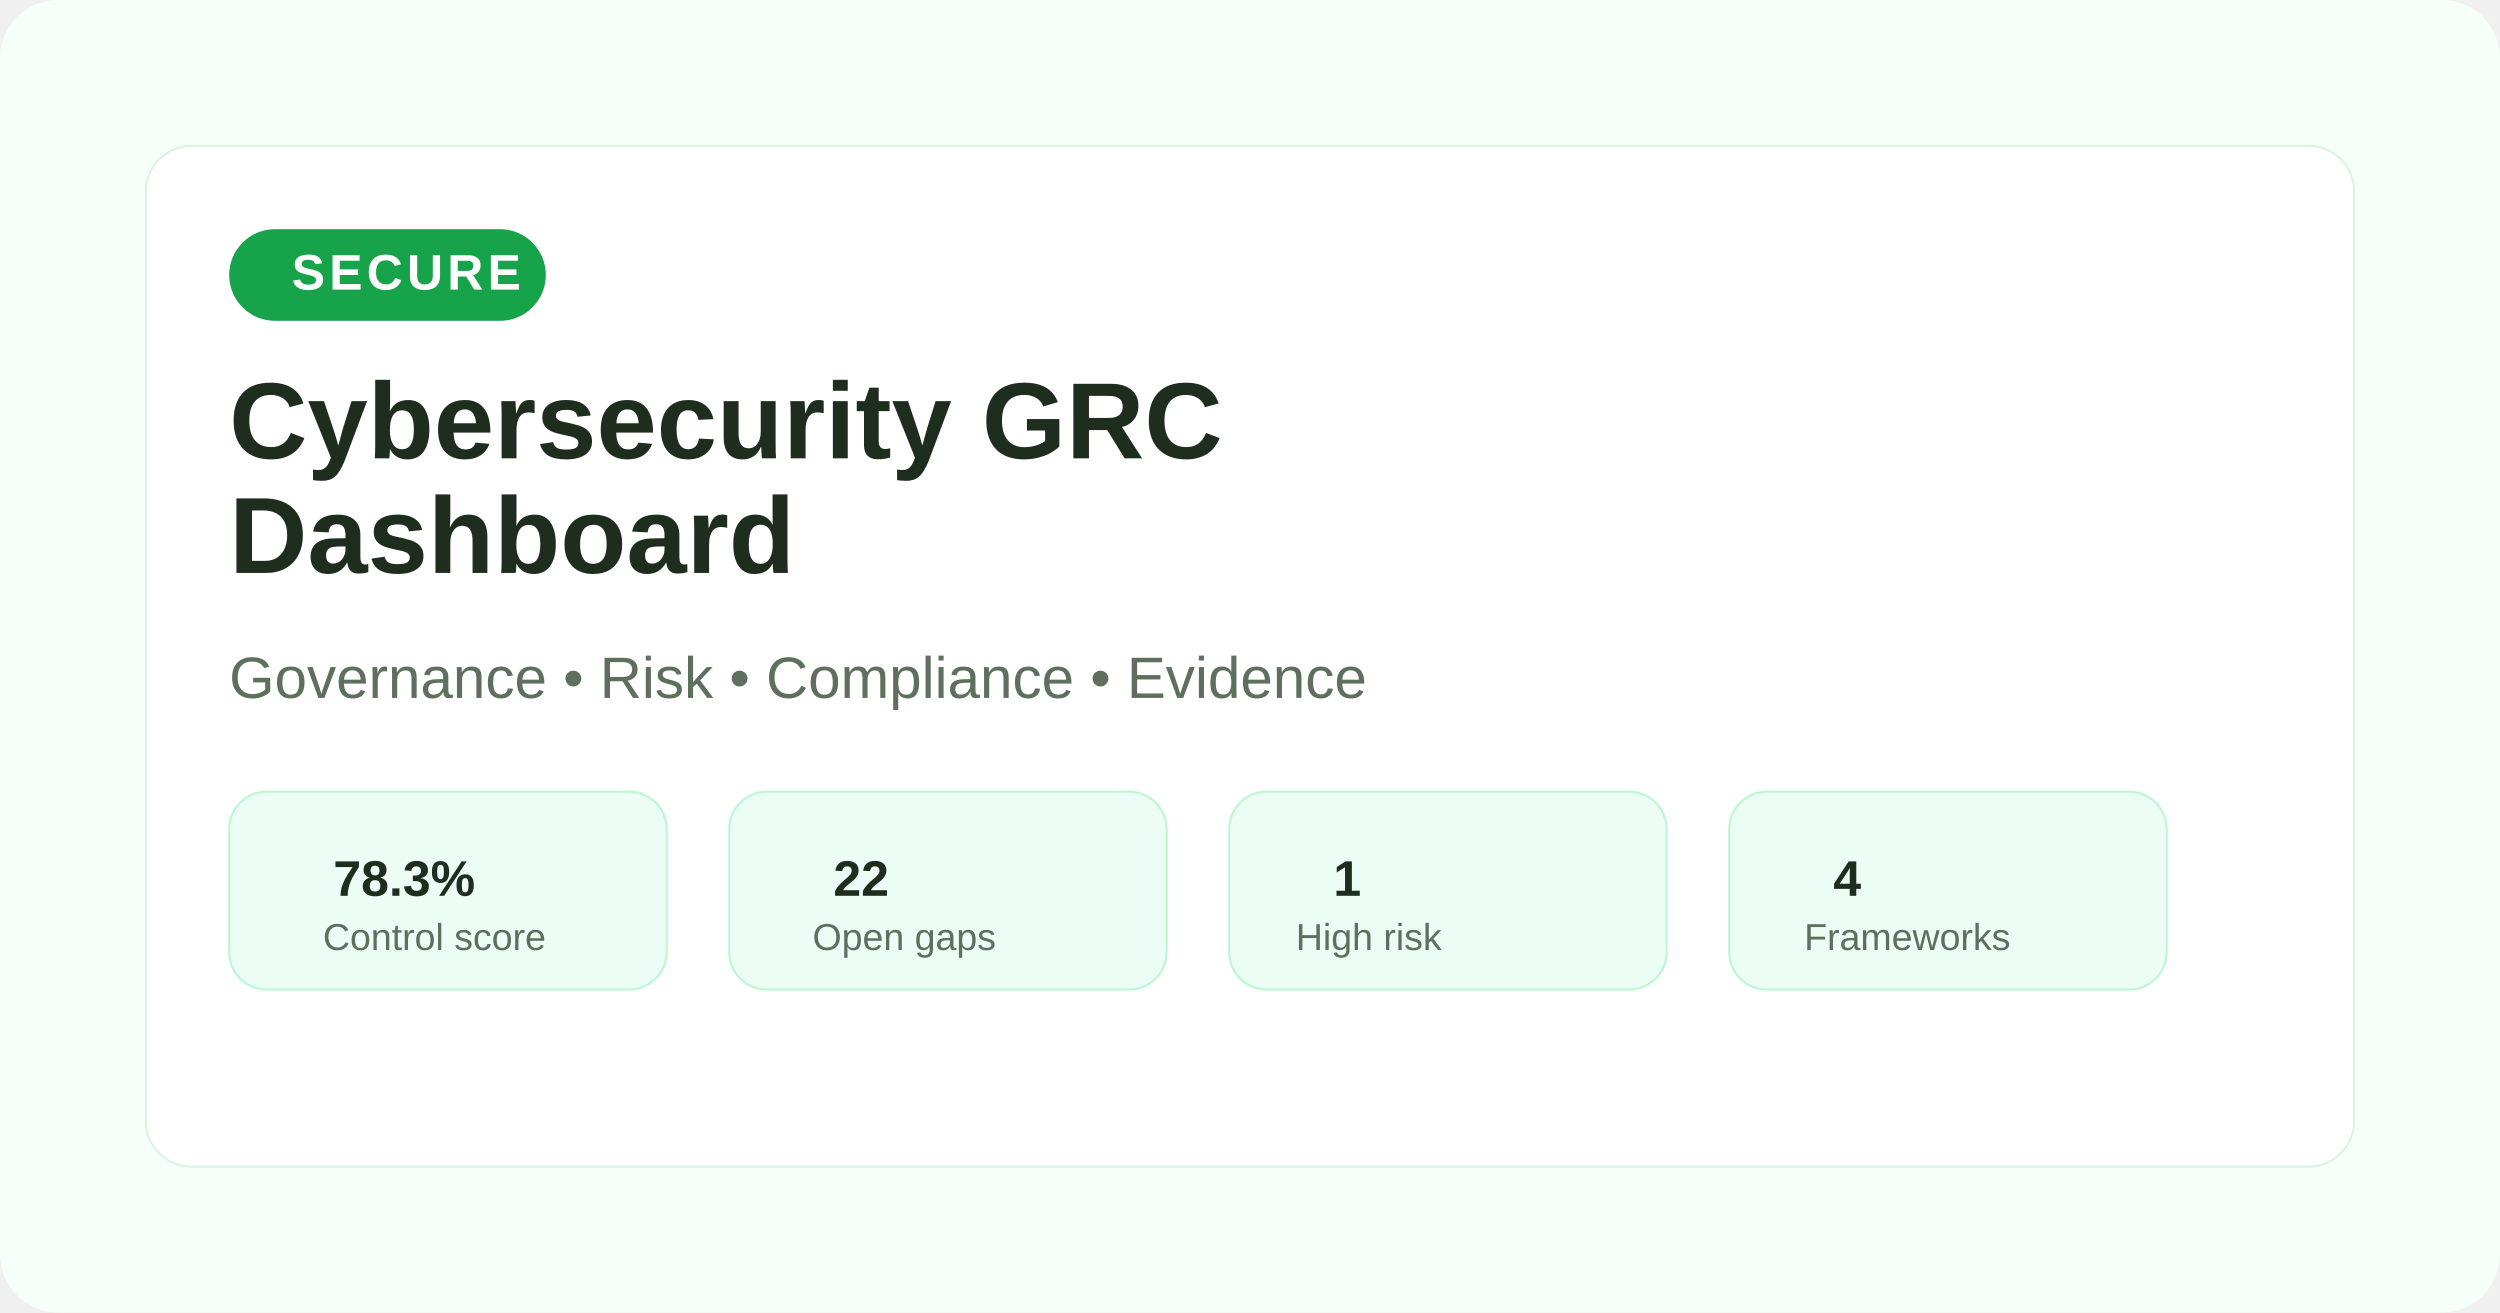
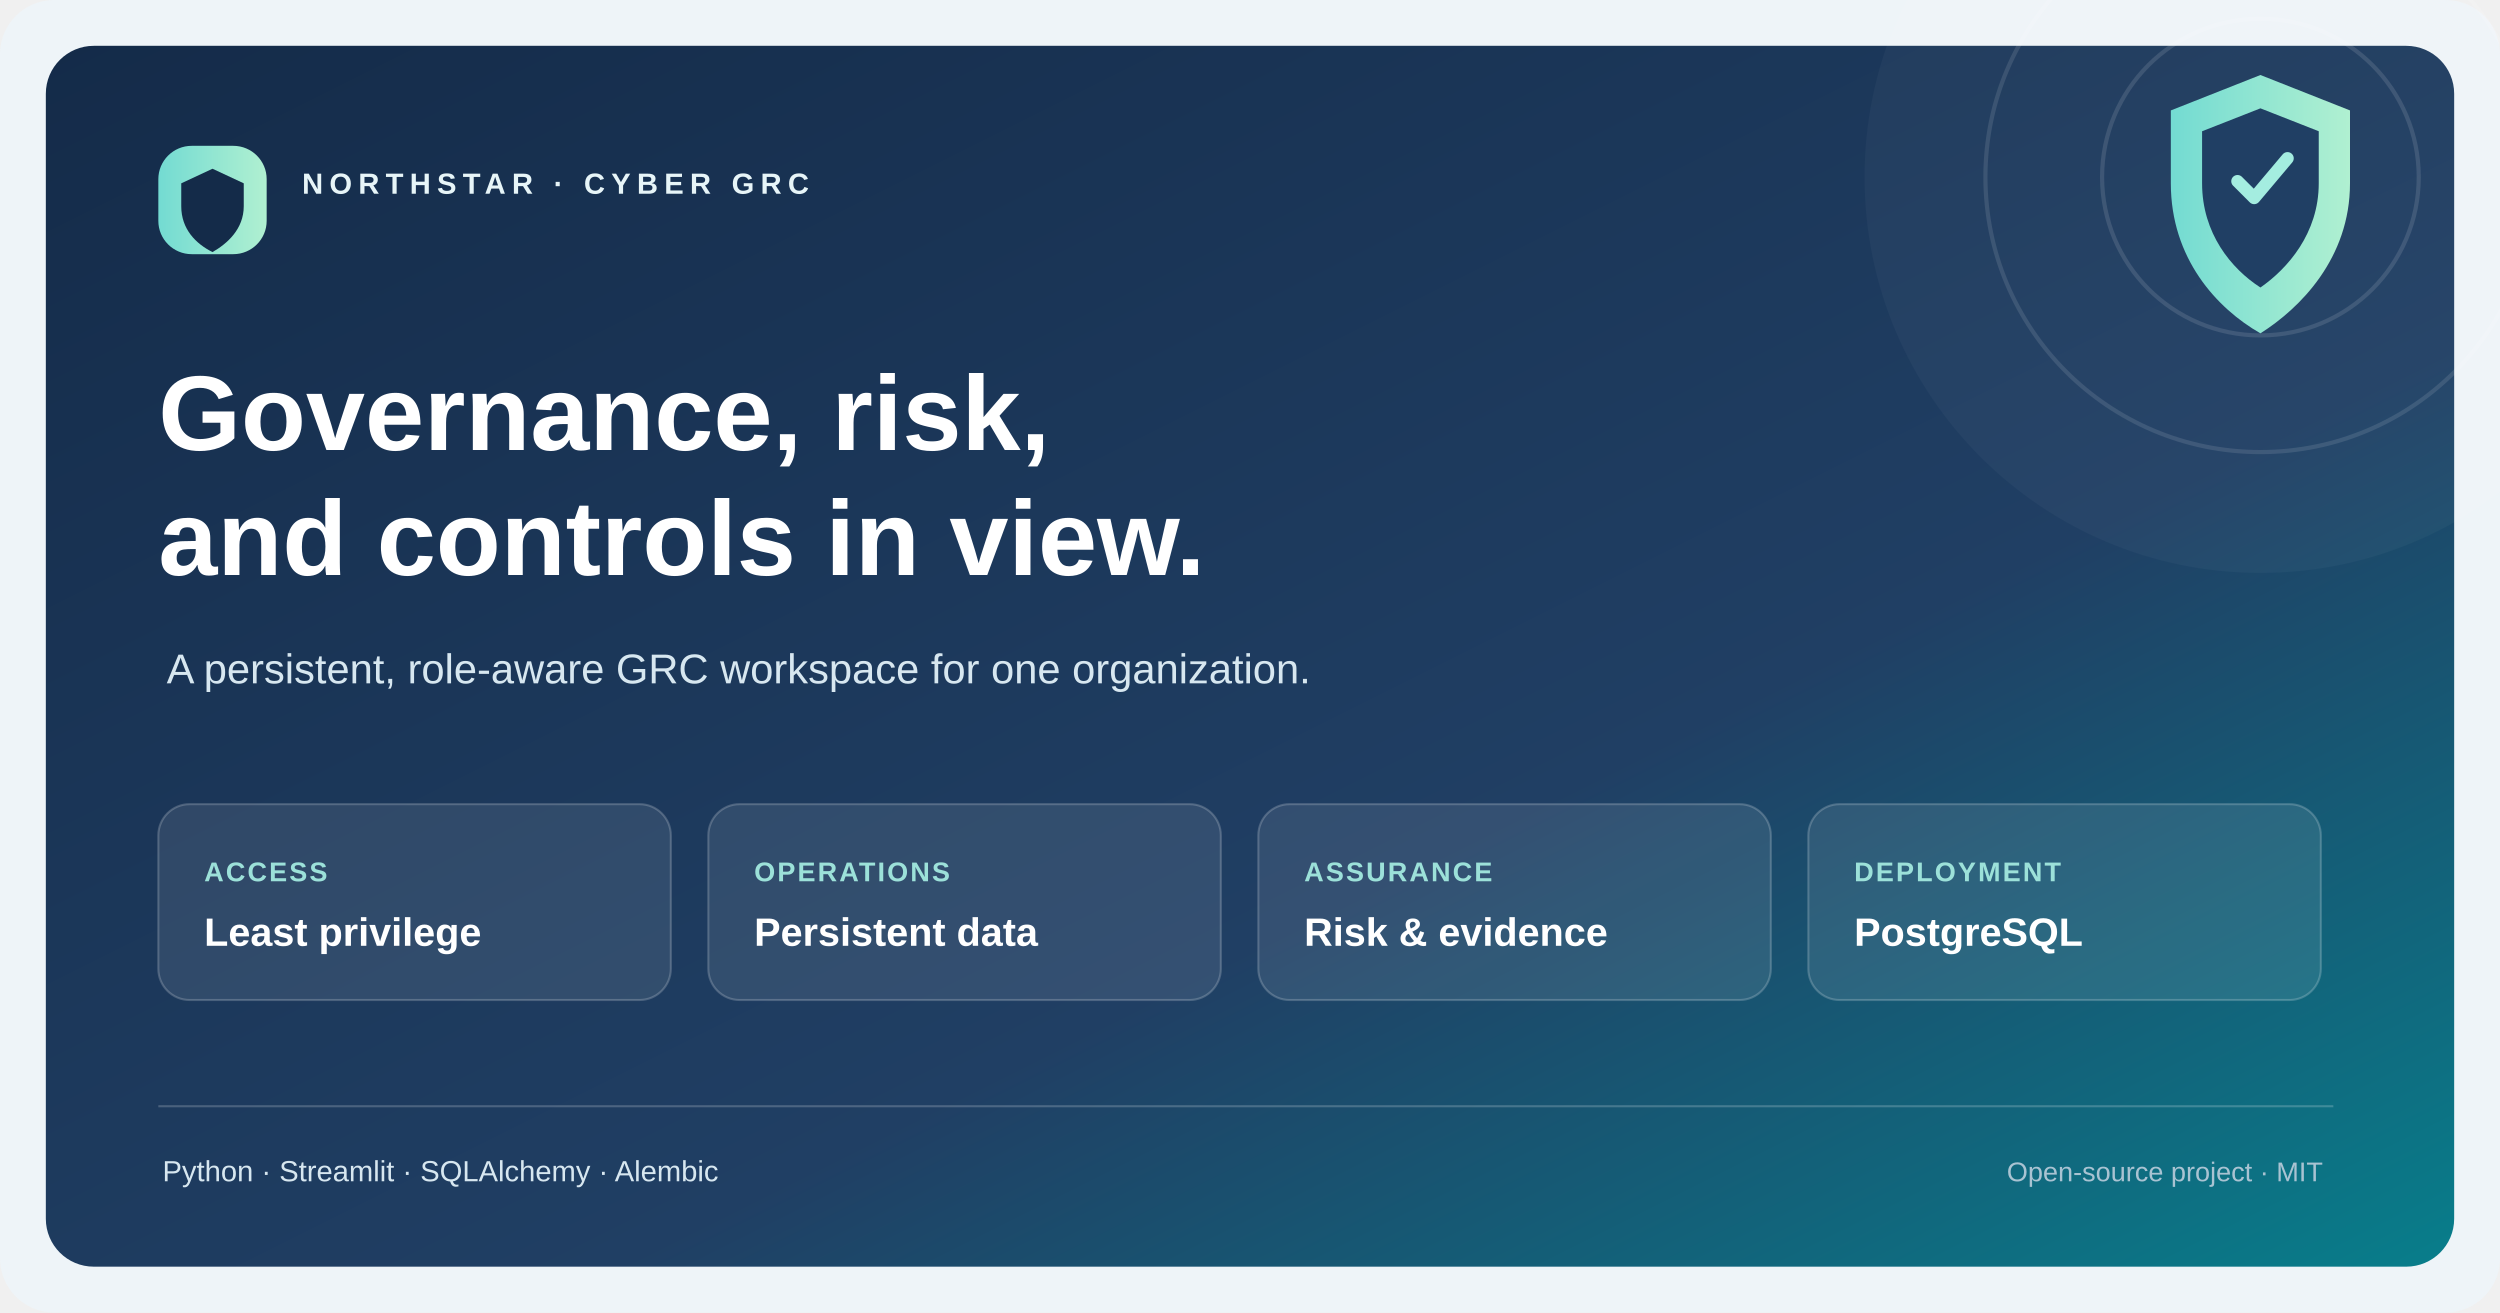
- <svg xmlns="http://www.w3.org/2000/svg" width="1200" height="630" viewBox="0 0 1200 630" fill="none">
-   <rect width="1200" height="630" rx="28" fill="#F7FFF9" />
-   <rect x="70" y="70" width="1060" height="490" rx="22" fill="white" stroke="#D8F5DF" />
-   <rect x="110" y="110" width="152" height="44" rx="22" fill="#16A34A" />
-   <text x="140" y="139" fill="white" font-family="Arial, sans-serif" font-size="24" font-weight="700" letter-spacing="2">SECURE</text>
-   <text x="110" y="220" fill="#1F2D1F" font-family="Arial, sans-serif" font-size="52" font-weight="700">Cybersecurity GRC</text>
-   <text x="110" y="275" fill="#1F2D1F" font-family="Arial, sans-serif" font-size="52" font-weight="700">Dashboard</text>
-   <text x="110" y="335" fill="#5F6F5E" font-family="Arial, sans-serif" font-size="28">Governance • Risk • Compliance • Evidence</text>
-   <rect x="110" y="380" width="210" height="95" rx="18" fill="#ECFDF5" stroke="#BBF7D0" />
-   <rect x="350" y="380" width="210" height="95" rx="18" fill="#ECFDF5" stroke="#BBF7D0" />
-   <rect x="590" y="380" width="210" height="95" rx="18" fill="#ECFDF5" stroke="#BBF7D0" />
-   <rect x="830" y="380" width="210" height="95" rx="18" fill="#ECFDF5" stroke="#BBF7D0" />
-   <text x="160" y="430" fill="#1F2D1F" font-family="Arial, sans-serif" font-size="24" font-weight="700">78.3%</text>
-   <text x="155" y="456" fill="#5F6F5E" font-family="Arial, sans-serif" font-size="18">Control score</text>
-   <text x="400" y="430" fill="#1F2D1F" font-family="Arial, sans-serif" font-size="24" font-weight="700">22</text>
-   <text x="390" y="456" fill="#5F6F5E" font-family="Arial, sans-serif" font-size="18">Open gaps</text>
-   <text x="640" y="430" fill="#1F2D1F" font-family="Arial, sans-serif" font-size="24" font-weight="700">1</text>
-   <text x="622" y="456" fill="#5F6F5E" font-family="Arial, sans-serif" font-size="18">High risk</text>
-   <text x="880" y="430" fill="#1F2D1F" font-family="Arial, sans-serif" font-size="24" font-weight="700">4</text>
-   <text x="866" y="456" fill="#5F6F5E" font-family="Arial, sans-serif" font-size="18">Frameworks</text>
+ <svg xmlns="http://www.w3.org/2000/svg" viewBox="0 0 1200 630" role="img" aria-labelledby="title desc">
+   <defs>
+     <linearGradient id="background" x1="0" y1="0" x2="1" y2="1">
+       <stop offset="0" stop-color="#142b49" />
+       <stop offset=".62" stop-color="#203f64" />
+       <stop offset="1" stop-color="#087e8b" />
+     </linearGradient>
+     <linearGradient id="accent" x1="0" y1="0" x2="1" y2="0">
+       <stop offset="0" stop-color="#73dbd2" />
+       <stop offset="1" stop-color="#b0f0d1" />
+     </linearGradient>
+   </defs>
+   <rect width="1200" height="630" rx="26" fill="#eef4f8" />
+   <rect x="22" y="22" width="1156" height="586" rx="23" fill="url(#background)" />
+   <circle cx="1085" cy="85" r="190" fill="#fff" fill-opacity=".035" />
+   <circle cx="1085" cy="85" r="132" fill="none" stroke="#fff" stroke-opacity=".11" stroke-width="2" />
+   <circle cx="1085" cy="85" r="76" fill="none" stroke="#fff" stroke-opacity=".12" stroke-width="2" />
+   <path d="M1085 36l43 17v35c0 36-24 60-43 72-21-12-43-36-43-72V53z" fill="url(#accent)" />
+   <path d="M1085 52l28 11v25c0 24-15 41-28 50-14-9-28-26-28-50V63z" fill="#203f64" />
+   <path d="M1074 87l8 8 16-19" fill="none" stroke="#a4ede0" stroke-linecap="round" stroke-linejoin="round" stroke-width="6" />
+   <rect x="76" y="70" width="52" height="52" rx="16" fill="url(#accent)" />
+   <path d="M102 81l15 7v11c0 11-8 18-15 22-8-4-15-11-15-22V88z" fill="#142b49" />
+   <text x="145" y="93" fill="#e7f5f8" font-family="Arial,sans-serif" font-size="14" font-weight="700" letter-spacing="3">NORTHSTAR · CYBER GRC</text>
+   <text x="76" y="216" fill="#fff" font-family="Arial,sans-serif" font-size="51" font-weight="700">Governance, risk,</text>
+   <text x="76" y="276" fill="#fff" font-family="Arial,sans-serif" font-size="51" font-weight="700">and controls in view.</text>
+   <text x="80" y="328" fill="#d7e7f0" font-family="Arial,sans-serif" font-size="20">A persistent, role-aware GRC workspace for one organization.</text>
+   <rect x="76" y="386" width="246" height="94" rx="15" fill="#fff" fill-opacity=".09" stroke="#fff" stroke-opacity=".2" />
+   <rect x="340" y="386" width="246" height="94" rx="15" fill="#fff" fill-opacity=".09" stroke="#fff" stroke-opacity=".2" />
+   <rect x="604" y="386" width="246" height="94" rx="15" fill="#fff" fill-opacity=".09" stroke="#fff" stroke-opacity=".2" />
+   <rect x="868" y="386" width="246" height="94" rx="15" fill="#fff" fill-opacity=".09" stroke="#fff" stroke-opacity=".2" />
+   <text x="98" y="423" fill="#9ce1d9" font-family="Arial,sans-serif" font-size="13" font-weight="700" letter-spacing="1">ACCESS</text>
+   <text x="98" y="454" fill="#fff" font-family="Arial,sans-serif" font-size="19" font-weight="700">Least privilege</text>
+   <text x="362" y="423" fill="#9ce1d9" font-family="Arial,sans-serif" font-size="13" font-weight="700" letter-spacing="1">OPERATIONS</text>
+   <text x="362" y="454" fill="#fff" font-family="Arial,sans-serif" font-size="19" font-weight="700">Persistent data</text>
+   <text x="626" y="423" fill="#9ce1d9" font-family="Arial,sans-serif" font-size="13" font-weight="700" letter-spacing="1">ASSURANCE</text>
+   <text x="626" y="454" fill="#fff" font-family="Arial,sans-serif" font-size="19" font-weight="700">Risk &amp; evidence</text>
+   <text x="890" y="423" fill="#9ce1d9" font-family="Arial,sans-serif" font-size="13" font-weight="700" letter-spacing="1">DEPLOYMENT</text>
+   <text x="890" y="454" fill="#fff" font-family="Arial,sans-serif" font-size="19" font-weight="700">PostgreSQL</text>
+   <line x1="76" y1="531" x2="1120" y2="531" stroke="#fff" stroke-opacity=".2" />
+   <text x="78" y="567" fill="#d7e7f0" font-family="Arial,sans-serif" font-size="14">Python · Streamlit · SQLAlchemy · Alembic</text>
+   <text x="1115" y="567" text-anchor="end" fill="#a9c3d2" font-family="Arial,sans-serif" font-size="13">Open-source project · MIT</text>
</svg>
